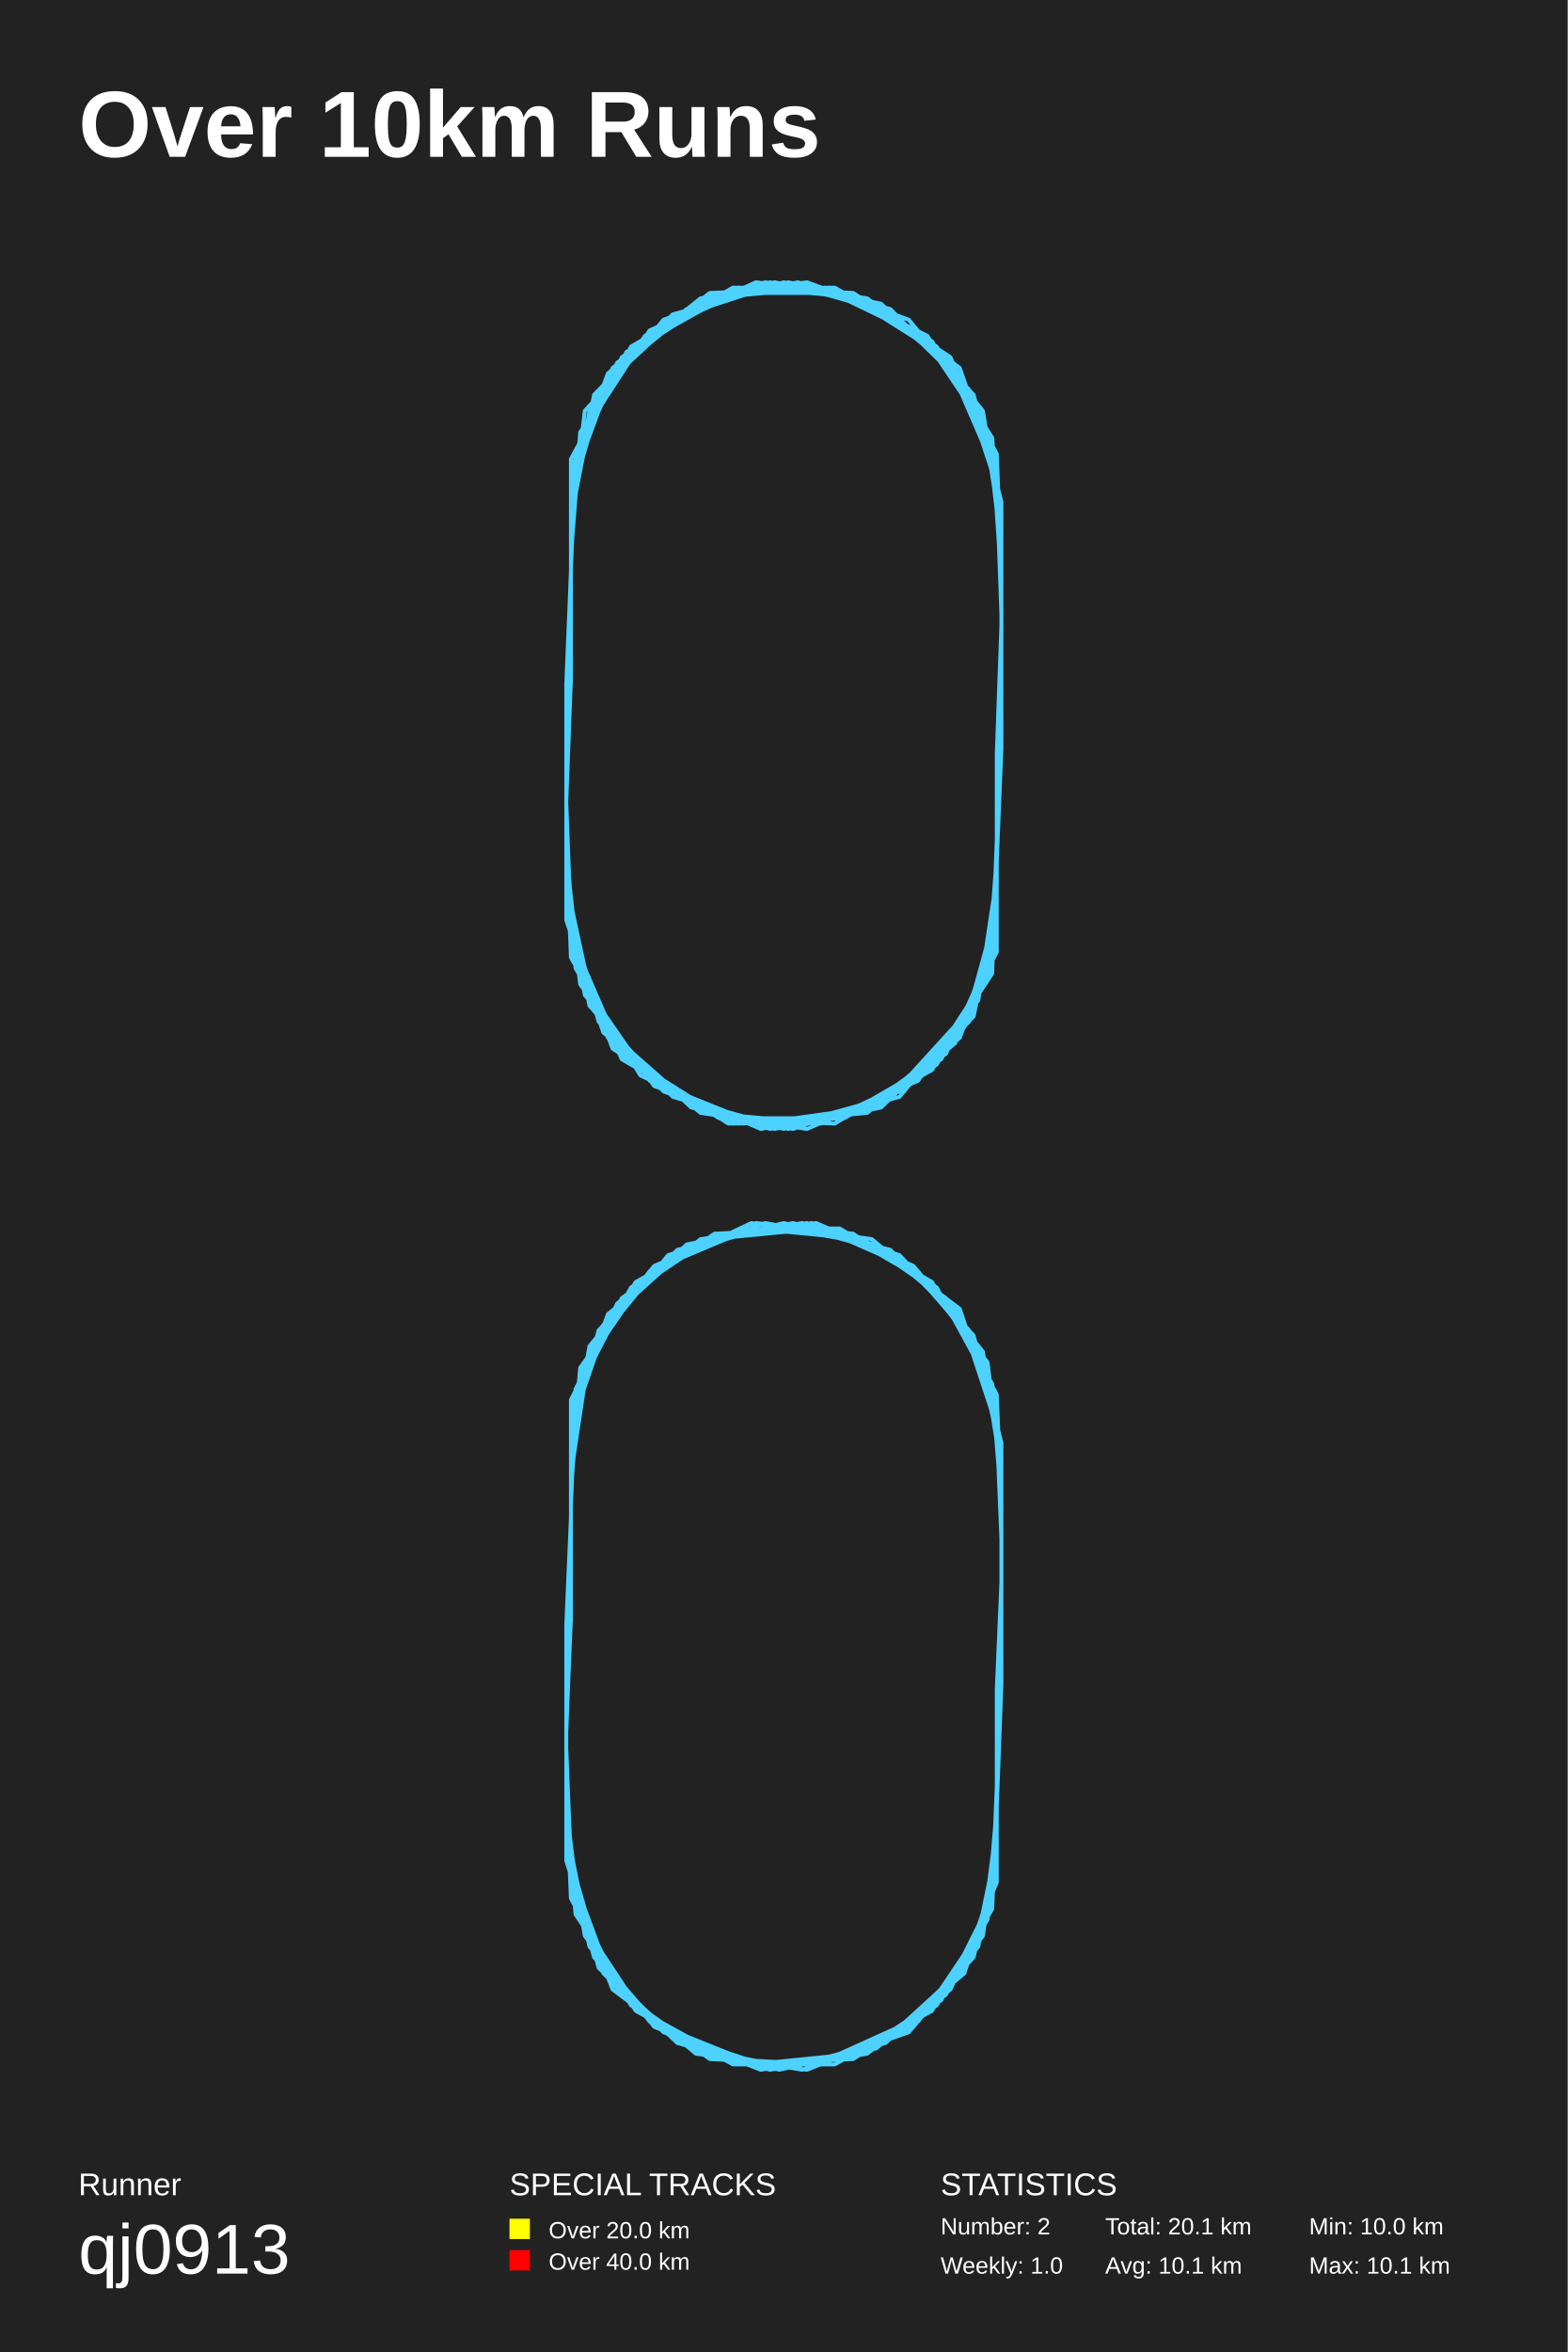
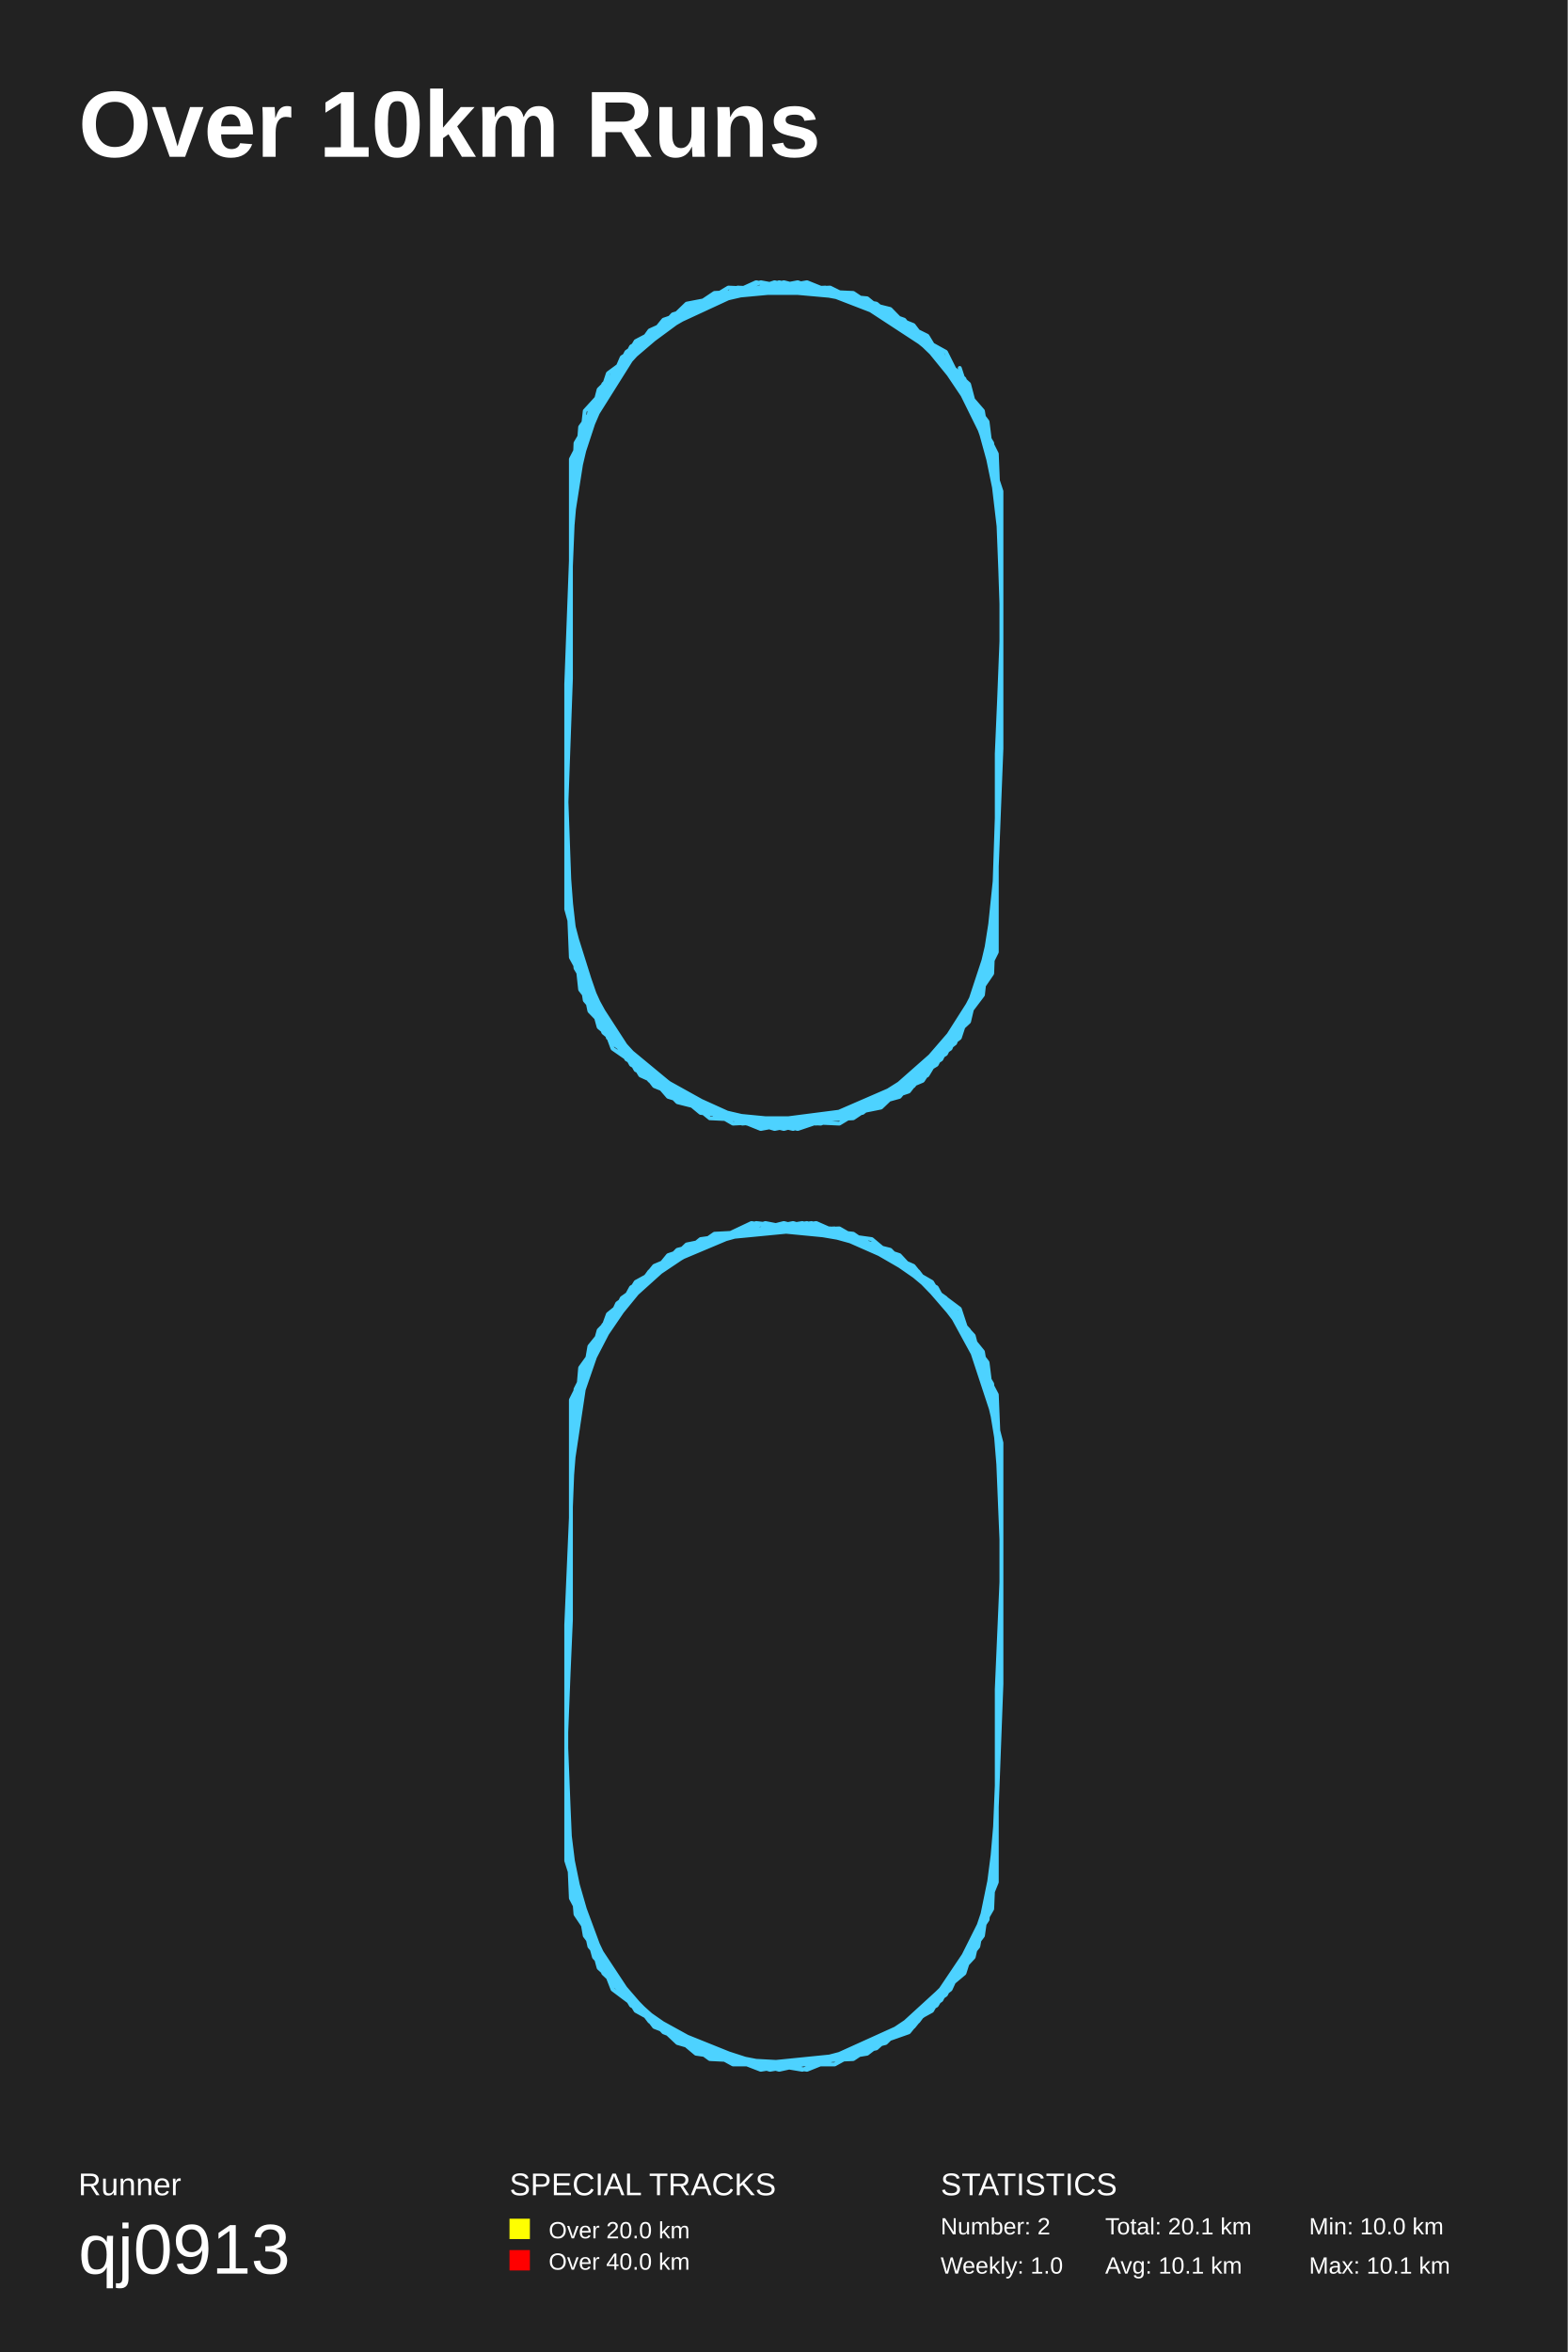
<svg xmlns="http://www.w3.org/2000/svg" baseProfile="full" height="300mm" version="1.1" viewBox="0,0,200,300" width="200mm">
  <defs />
  <rect fill="#222222" height="300" width="200" x="0" y="0" />
  <text fill="#FFFFFF" style="font-size:12px; font-family:Arial; font-weight:bold;" x="10" y="20">Over 10km Runs</text>
  <text fill="#FFFFFF" style="font-size:4px; font-family:Arial" x="10" y="280">Runner</text>
  <text fill="#FFFFFF" style="font-size:9px; font-family:Arial" x="10" y="290">qj0913</text>
  <text fill="#FFFFFF" style="font-size:4px; font-family:Arial" x="65" y="280">SPECIAL TRACKS</text>
  <rect fill="yellow" height="2.6" width="2.6" x="65" y="283" />
  <text fill="#FFFFFF" style="font-size:3px; font-family:Arial" x="70" y="285.5">Over 20.0 km</text>
  <rect fill="red" height="2.6" width="2.6" x="65" y="287" />
  <text fill="#FFFFFF" style="font-size:3px; font-family:Arial" x="70" y="289.5">Over 40.0 km</text>
  <text fill="#FFFFFF" style="font-size:4px; font-family:Arial" x="120" y="280">STATISTICS</text>
  <text fill="#FFFFFF" style="font-size:3px; font-family:Arial" x="120" y="285">Number: 2</text>
  <text fill="#FFFFFF" style="font-size:3px; font-family:Arial" x="120" y="290">Weekly: 1.0</text>
  <text fill="#FFFFFF" style="font-size:3px; font-family:Arial" x="141" y="285">Total: 20.1 km</text>
  <text fill="#FFFFFF" style="font-size:3px; font-family:Arial" x="141" y="290">Avg: 10.1 km</text>
  <text fill="#FFFFFF" style="font-size:3px; font-family:Arial" x="167" y="285">Min: 10.0 km</text>
  <text fill="#FFFFFF" style="font-size:3px; font-family:Arial" x="167" y="290">Max: 10.1 km</text>
-   <polyline fill="none" opacity="1" points="127.757,73.595 127.166,58.557 120.67,45.57 108.859,37.367 94.685,36.684 79.921,44.886 72.834,59.924 72.834,72.912 72.243,89.317 72.243,104.355 72.834,119.393 78.149,133.747 91.732,142.633 106.496,143.316 120.079,135.114 126.576,122.127 127.166,107.772 127.757,93.418 127.757,79.747 127.757,64.709 124.804,51.722 115.945,40.785 102.953,36.0 88.779,38.734 77.558,47.62 72.834,60.608 72.834,74.279 72.243,87.95 72.243,102.304 72.243,115.291 76.377,130.329 88.189,141.266 101.181,144.0 114.764,139.215 124.213,129.646 127.166,114.608 127.166,100.253 127.757,85.215 127.757,70.861 126.576,55.823 118.308,42.835 104.725,36.684 89.96,38.051 78.149,47.62 72.834,61.975 72.834,76.329 72.243,90.684 72.243,107.089 72.834,122.127 80.511,135.798 94.094,143.316 107.677,142.633 118.898,136.481 126.576,123.494 127.166,108.456 127.757,93.418 127.757,79.063 127.757,64.025 124.213,50.355 113.583,39.418 98.228,36.0 85.236,40.785 75.787,51.038 72.834,66.076 72.834,81.114 72.243,96.836 72.243,111.874 74.605,126.912 84.645,139.215 98.228,144.0 111.811,141.266 121.851,133.063 127.166,118.709 127.166,104.355 127.757,90 127.757,74.962 127.166,60.608 122.442,46.937 110.63,38.051 95.866,36.684 82.283,42.835 74.015,55.139 72.834,70.861 72.834,86.582 72.243,101.62 72.243,116.658 76.968,131.013 89.37,141.949 102.953,144.0 117.127,137.848 125.985,124.861 127.166,109.139 127.757,94.101 127.757,79.063 127.757,64.025 123.623,49.671 112.402,38.734 98.819,36.0 84.645,40.785 75.196,52.405 72.834,66.076 72.834,81.798 72.243,96.836 72.243,112.557 75.196,128.279 85.826,139.899 100.591,144.0 113.583,139.899 123.623,130.329 127.166,115.291 127.166,100.253 127.757,85.215 127.757,70.177 125.985,55.139 118.308,42.835 104.725,36.684 89.96,38.051 78.149,46.937 72.834,60.608 72.834,74.962 72.243,90 72.243,105.038 72.834,120.76 79.33,135.114 93.504,143.316 107.677,142.633 120.67,134.43 127.166,120.076 127.166,104.355 127.757,90 127.757,74.962 127.166,59.924 121.261,45.57 108.859,37.367 94.094,36.684 80.511,44.203 73.424,57.874 72.834,72.912 72.243,87.95 72.243,102.988 72.243,117.342 76.968,131.696 89.37,141.949 104.134,143.316 117.127,137.848 125.985,124.861 127.166,109.823 127.757,95.469 127.757,79.747 127.757,64.709 124.213,50.355 113.583,39.418 100.591,36.0 85.826,40.101 75.787,50.355 72.834,65.393 72.834,79.747 72.243,95.469 72.243,110.507 74.015,124.861 82.873,137.848 97.047,144.0 112.402,141.266 123.032,131.013 127.166,115.975 127.166,100.937 127.757,85.899 127.757,70.177 125.985,55.139 117.717,42.835 105.315,36.684 89.96,38.051 78.149,46.937 72.834,61.291 72.834,77.013 72.243,92.734 72.243,107.089 73.424,122.81 80.511,135.798 92.913,142.633 107.087,142.633 120.079,135.114 126.576,122.127 127.166,107.089 127.757,92.734 127.757,78.38 127.166,61.975 122.442,47.62 111.221,38.734 97.638,36.0 84.645,40.785 75.196,52.405 72.834,66.76 72.834,81.798 72.243,96.836 72.243,111.874 74.605,126.912 84.645,139.215 98.819,144.0 112.402,141.266 124.213,129.646 127.166,115.291 127.166,99.57 127.757,84.532 127.757,68.127 125.395,53.089 115.945,40.785 102.953,36.0 89.37,38.051 77.558,47.62 72.834,63.342 72.834,78.38 72.243,93.418 72.243,109.139 73.424,123.494 81.692,137.165 94.685,143.316 109.449,141.949 121.851,133.063 127.166,118.709 127.166,101.62 127.757,87.266 127.757,71.544 126.576,55.823 118.308,42.835 105.906,36.684 91.141,37.367 79.33,45.57 72.834,59.924 72.834,75.646 72.243,90 72.243,105.038 72.834,120.76 79.921,135.114 92.323,142.633 107.087,142.633 118.898,135.798 126.576,124.177 127.166,107.089 127.757,91.367 127.757,76.329 127.166,61.291 121.851,46.937 110.63,38.051 96.457,36.0 82.873,42.152 74.015,55.823 72.834,70.861 72.834,86.582 72.243,102.304 72.834,118.025 77.558,132.38 89.96,141.949 104.725,143.316 117.717,137.165 126.576,123.494 127.166,107.089 127.757,91.367 127.757,75.646 127.166,59.241 120.67,45.57 107.677,37.367 92.323,37.367 78.739,46.253 72.834,59.924 72.834,74.279 72.243,90 72.243,105.722 72.834,120.76 79.33,134.43 92.913,143.316 107.087,142.633 119.489,135.798 126.576,122.81 127.166,107.772 127.757,91.367 127.757,76.329 127.166,60.608 120.67,45.57 108.859,37.367 93.504,36.684 80.511,44.203 72.834,58.557 72.834,72.912 72.243,87.266 72.243,102.988 72.834,119.393 79.33,134.43 92.323,142.633 107.087,142.633 120.079,135.114 127.166,121.443 127.166,105.722 127.757,90 127.757,74.279 126.576,56.506 118.898,43.519 104.725,36.684 89.96,38.051 77.558,47.62 72.834,62.658 72.834,78.38 72.243,93.418 72.243,109.139 74.015,124.861 83.464,138.532 98.819,144.0 113.583,139.899 124.804,127.595 127.166,111.874 127.166,96.152 127.757,79.747 127.757,64.025 124.213,50.355 114.174,40.101 100,36.0 85.236,40.785 74.605,52.405 72.834,67.443 72.834,83.165 72.243,98.203 72.243,112.557 75.787,128.962 85.826,139.899 100,144.0 114.764,139.899 124.804,127.595 127.166,111.874 127.166,97.519 127.757,81.798 127.757,66.76 125.395,52.405 115.945,40.785 101.772,36.0 87.598,39.418 75.787,50.355 72.834,65.393 72.834,80.431 72.243,95.469 72.243,110.507 74.015,125.544 82.873,137.848 96.457,143.316 111.221,141.266 122.442,131.696 127.166,118.025 127.166,102.988 127.757,87.266 127.757,71.544 126.576,56.506 119.489,44.203 106.496,36.684 90.551,37.367 78.149,46.937 72.834,61.975 72.834,77.013 72.243,92.734 72.243,107.772 73.424,123.494 81.692,137.165 95.866,143.316 110.63,141.949 122.442,132.38 127.166,119.393 127.166,102.988 127.757,88.633 127.757,72.912 127.166,57.874 120.079,44.886 108.268,37.367" stroke="#4DD2FF" stroke-dasharray="none" stroke-linecap="round" stroke-linejoin="round" stroke-width="0.5" />
-   <polyline fill="none" opacity="1" points="72.243,209.317 72.243,223.671 72.834,238.709 78.149,253.063 88.779,261.949 102.953,264.0 116.536,258.532 124.804,248.279 127.166,234.608 127.166,220.253 127.757,205.899 127.757,191.544 126.576,177.19 119.489,164.203 106.496,156.684 92.323,157.367 80.511,164.203 73.424,177.19 72.834,192.228 72.834,205.899 72.243,220.937 72.243,233.924 75.196,248.279 84.645,259.215 97.047,264.0 110.04,261.949 120.67,254.43 126.576,242.81 127.166,227.772 127.757,213.418 127.757,199.747 127.757,186.076 124.804,171.722 115.945,161.468 102.953,156.0 88.189,158.734 77.558,168.304 72.834,181.975 72.834,195.646 72.243,209.317 72.243,222.988 72.243,237.342 76.377,250.329 86.417,260.582 98.228,264.0 110.63,261.949 121.261,253.747 126.576,242.127 127.166,228.456 127.757,214.101 127.757,201.798 127.757,186.76 125.395,172.405 116.536,161.468 104.725,156.684 90.551,158.051 79.33,165.57 73.424,177.874 72.834,190.861 72.834,204.532 72.243,217.519 72.243,231.19 74.015,244.861 81.102,256.481 93.504,263.316 106.496,263.316 118.898,256.481 125.985,244.177 127.166,230.507 127.757,214.785 127.757,201.114 127.757,186.76 125.395,173.089 117.127,162.152 104.725,156.684 91.141,157.367 79.33,165.57 72.834,178.557 72.834,192.228 72.834,205.899 72.243,218.886 72.243,233.241 75.196,247.595 83.464,258.532 95.866,263.316 109.449,261.949 120.079,255.114 126.576,242.81 127.166,229.823 127.166,216.152 127.757,201.798 127.757,188.127 125.985,173.772 117.127,162.152 105.315,156.684 91.141,157.367 79.33,165.57 73.424,177.19 72.834,190.861 72.834,205.899 72.243,218.886 72.243,233.241 74.605,246.912 82.873,257.848 94.685,263.316 106.496,263.316 119.489,255.798 125.395,246.228 127.166,232.557 127.166,218.886 127.757,205.215 127.757,192.228 127.166,177.874 120.67,165.57 108.859,157.367 96.457,156.0 83.464,161.468 75.196,171.722 72.834,185.393 72.834,199.063 72.243,212.734 72.243,225.722 72.834,240.076 78.149,253.747 88.189,261.266 102.362,264.0 115.355,259.215 124.213,249.646 127.166,236.658 127.166,222.988 127.757,209.317 127.757,194.279 127.166,179.924 121.851,166.937 111.811,158.734 97.638,156.0 85.236,160.101 75.196,172.405 72.834,186.76 72.834,200.431 72.243,215.469 72.243,228.456 72.834,242.127 79.33,254.43 89.96,261.949 102.362,264.0 115.945,259.215 124.804,248.279 127.166,235.291 127.166,222.988 127.757,209.317 127.757,195.646 127.166,181.975 123.623,169.671 114.764,160.101 102.362,156.0 89.96,158.051 78.739,166.253 73.424,177.874 72.834,190.861 72.834,203.848 72.243,217.519 72.243,231.19 74.015,244.861 80.511,255.798 92.323,262.633 104.725,263.316 116.536,258.532 125.395,246.912 127.166,234.608 127.166,220.937 127.757,207.95 127.757,194.279 127.166,181.291 122.442,166.937 112.402,159.418 100,156.0 86.417,159.418 76.377,169.671 72.834,182.658 72.834,195.646 72.243,209.317 72.243,223.671 72.243,236.658 75.787,249.646 84.645,259.215 97.047,264.0 109.449,261.949 120.079,255.114 126.576,242.81 127.166,228.456 127.166,215.469 127.757,201.798 127.757,187.443 125.395,173.089 116.536,161.468 103.543,156.0 89.96,158.051 78.739,166.253 72.834,179.924 72.834,194.279 72.243,208.633 72.243,223.671 72.834,237.342 76.968,251.696 86.417,260.582 99.409,264.0 111.811,261.266 122.442,251.696 127.166,240.076 127.166,226.405 127.757,213.418 127.757,199.747 127.757,186.076 125.395,173.089 117.717,162.835 105.906,156.684 92.323,157.367 81.102,163.519 74.015,175.139 72.834,187.443 72.834,201.798 72.243,215.469 72.243,229.823 73.424,242.81 79.33,254.43 91.141,262.633 104.134,263.316 117.127,257.848 125.395,246.912 127.166,234.608 127.166,220.253 127.757,205.899 127.757,192.228 127.166,177.874 120.67,165.57 110.04,158.051 95.866,156.684 82.873,162.152 74.015,174.456 72.834,188.127 72.834,201.798 72.243,216.152 72.243,230.507 74.015,244.861 81.692,256.481 94.094,263.316 107.677,262.633 119.489,255.798 126.576,243.494 127.166,229.823 127.166,215.469 127.757,201.798 127.757,186.76 125.395,172.405 116.536,161.468 102.953,156.0 89.96,158.051 79.33,165.57 72.834,179.241 72.834,193.595 72.243,207.266 72.243,220.253 72.243,234.608 75.196,248.279 84.055,258.532 98.228,264.0 111.811,261.266 123.032,251.013 127.166,238.709 127.166,224.355 127.757,210.684 127.757,196.329 127.166,181.975 122.442,167.62 111.811,158.734 95.866,156.0 82.873,162.152 74.015,174.456 72.834,188.127 72.834,201.798 72.243,215.469 72.243,229.823 73.424,244.177 81.692,256.481 94.094,263.316 108.859,262.633 120.079,255.114 126.576,242.127 127.166,227.772 127.757,214.101 127.757,199.063 127.757,185.393 124.213,170.355 114.764,160.101 101.181,156.0 87.598,158.734 76.968,168.987 72.834,182.658 72.834,196.329 72.243,212.051 72.243,226.405 72.834,240.76 79.33,254.43 90.551,262.633 104.134,263.316 117.717,257.165 125.985,244.861 127.166,230.507 127.166,216.152 127.757,203.165 127.757,188.127 125.985,173.772 116.536,161.468 104.134,156.0 89.37,158.051 77.558,167.62 72.834,180.608 72.834,194.962 72.243,209.317 72.243,222.988 72.834,238.025 76.377,251.013 87.007,260.582 99.409,264.0 112.993,260.582 124.213,249.646 127.166,235.291 127.166,220.253 127.757,205.215 127.757,190.861 126.576,176.506 118.898,163.519 107.087,156.684 92.323,157.367 80.511,164.203 73.424,177.874 72.834,191.544 72.834,206.582 72.243,220.253 72.243,234.608 75.196,248.279 84.645,259.215 99.409,264.0 112.402,260.582 123.032,251.696 127.166,238.709 127.166,223.671 127.757,209.317 127.757,194.279 127.166,179.924 121.851,166.937 111.221,158.051 96.457,156.0 82.873,162.152 74.015,175.139 72.834,190.177 72.834,204.532 72.243,218.886 72.243,232.557 74.605,246.912 82.873,257.848 96.457,263.316 109.449,261.949 120.67,254.43 126.576,242.127 127.166,228.456 127.757,213.418 127.757,198.38 127.757,184.025 124.213,170.355 113.583,159.418 100,156.0 85.236,160.101 75.196,172.405 72.834,188.127 72.834,203.165 72.243,219.57 72.243,234.608" stroke="#4DD2FF" stroke-dasharray="none" stroke-linecap="round" stroke-linejoin="round" stroke-width="0.5" />
+   <polyline fill="none" opacity="1" points="127.166,60.608 122.442,47.62 111.811,38.734 97.047,36.0 82.873,42.152 73.424,57.19 72.834,70.177 72.834,85.899 72.243,100.937 72.243,115.975 76.377,131.013 89.37,141.949 103.543,143.316 117.717,137.165 125.985,124.177 127.166,111.19 127.166,96.152 127.757,83.165 127.757,68.127 125.985,53.772 117.717,42.835 105.315,36.684 91.141,37.367 79.921,44.886 73.424,57.874 72.834,71.544 72.834,85.215 72.243,99.57 72.243,111.874 74.605,127.595 85.236,139.899 98.819,144.0 112.402,141.266 122.442,131.696 127.166,117.342 127.166,102.988 127.757,88.633 127.757,73.595 127.166,58.557 120.079,44.886 107.677,37.367 92.913,36.684 79.921,44.886 72.834,59.241 72.834,73.595 72.243,87.95 72.243,103.671 72.834,118.709 78.149,133.063 91.732,142.633 104.725,143.316 116.536,138.532 125.395,126.912 127.166,111.19 127.166,96.152 127.757,82.481 127.757,66.76 125.395,52.405 115.945,41.468 101.772,36.0 87.598,38.734 76.968,48.987 72.834,62.658 72.834,77.696 72.243,93.418 72.243,109.139 73.424,123.494 81.692,137.165 95.275,143.316 108.859,142.633 120.079,135.114 126.576,122.127 127.166,107.089 127.757,92.734 127.757,77.696 127.757,63.342 123.623,49.671 112.993,39.418 98.819,36.0 84.645,40.785 75.196,52.405 72.834,67.443 72.834,82.481 72.243,98.203 72.243,113.924 75.196,128.279 86.417,140.582 100,144.0 114.764,139.899 124.804,127.595 127.166,112.557 127.166,96.836 127.757,81.798 127.757,66.76 124.804,52.405 115.355,40.785 101.772,36.0 87.007,39.418 76.377,49.671 72.834,63.342 72.834,79.063 72.243,94.101 72.243,109.823 74.015,125.544 82.873,137.848 97.047,144.0 111.221,141.266 121.851,133.063 127.166,118.025 127.166,102.988 127.757,87.95 127.757,72.228 127.166,57.874 120.67,44.886 107.087,37.367 92.913,36.684 80.511,44.203 73.424,57.874 72.834,72.228 72.834,86.582 72.243,101.62 72.834,118.025 76.968,131.696 90.551,142.633 104.725,143.316 118.308,137.165 126.576,123.494 127.166,107.772 127.757,92.734 127.757,78.38 127.757,62.658 123.032,48.304 111.811,38.734 97.047,36.0 82.873,42.152 74.015,54.456 72.834,69.494 72.834,85.215 72.243,99.57 72.243,114.608 75.196,128.962 86.417,140.582 101.181,144.0 114.764,139.215 124.804,127.595 127.166,113.241 127.166,98.886 127.757,82.481 127.757,67.443 125.395,53.089 116.536,41.468 102.953,36.0 88.779,38.734 77.558,48.304 72.834,62.658 72.834,77.013 72.243,92.051 72.243,107.772 72.834,122.127 79.921,135.114 94.685,143.316 109.449,141.949 121.261,133.747 127.166,119.393 127.166,103.671 127.757,88.633 127.757,72.912 127.166,57.874 120.079,44.886 108.268,37.367 92.913,36.684 79.921,44.886 72.834,58.557 72.834,73.595 72.243,89.317 72.243,104.355 72.834,119.393 78.149,133.747 89.96,141.949 104.134,143.316 117.717,137.165 125.985,124.861 127.166,110.507 127.757,95.469 127.757,80.431 127.757,64.709 123.623,49.671 113.583,39.418 100,36.0 87.007,39.418 76.377,49.671 72.834,64.025 72.834,79.063 72.243,93.418 72.243,109.139 73.424,123.494 82.283,137.165 95.866,143.316 110.04,141.949 122.442,132.38 127.166,118.025 127.166,102.304 127.757,87.95 127.757,70.861 126.576,56.506 118.308,42.835 105.906,36.684 92.323,37.367 79.33,45.57 72.834,60.608 72.834,75.646 72.243,90.684 72.243,105.722 72.834,120.76 79.33,134.43 92.323,142.633 107.087,143.316 119.489,135.798 126.576,122.127 127.166,104.355 127.757,90 127.757,74.279 127.166,59.241 120.079,44.886 108.859,37.367 94.094,36.684 81.102,43.519 73.424,56.506 72.834,71.544 72.243,87.266 72.243,102.304 72.834,118.025 77.558,131.696 89.96,141.949 104.134,143.316 117.127,137.848 125.395,126.912 127.166,109.823 127.757,94.785 127.757,79.747 127.757,64.709 123.623,48.987 112.993,39.418 99.409,36.0 85.826,40.101 74.605,52.405 72.834,68.127 72.834,83.848 72.243,99.57 72.243,114.608 76.377,130.329 87.007,140.582 101.772,144.0 115.945,139.215 125.395,126.912 127.166,110.507 127.757,94.785 127.757,78.38 127.757,62.658 122.442,47.62 110.63,38.051 95.866,36.684 81.102,43.519 73.424,57.19 72.834,71.544 72.834,86.582 72.243,102.988 72.834,117.342 77.558,132.38 90.551,141.949 104.725,143.316 117.717,137.848 125.395,126.228 127.166,110.507 127.757,94.785 127.757,79.063 127.757,63.342 123.032,48.304 111.221,38.734 96.457,36.0 82.873,42.152 74.015,55.823 72.834,69.494 72.834,84.532 72.243,99.57 72.243,115.291 76.968,131.696 89.37,141.949 104.134,143.316 117.717,137.165 126.576,124.177 127.166,109.139 127.757,92.734 127.757,77.013 127.166,59.241 121.261,46.253 107.677,37.367 92.913,37.367 79.921,44.886 72.834,59.241 72.834,75.646 72.243,90.684 72.243,106.405 72.834,121.443 81.102,136.481 95.275,143.316 111.221,141.266 123.623,130.329 127.166,115.291 127.166,99.57 127.757,83.165 127.757,67.443 125.395,53.089 116.536,41.468 102.953,36.0 87.598,38.734 76.377,49.671 72.834,64.709 72.834,79.747 72.243,95.469 72.243,109.823 74.015,126.228 83.464,138.532 97.047,144.0 111.811,141.266 123.623,130.329 127.166,115.291 127.166,100.253 127.757,84.532 127.757,70.177 125.985,55.139 117.717,42.835 105.315,36.684 90.551,38.051 77.558,47.62 72.834,61.975 72.834,77.013 72.243,92.734 72.243,107.089 73.424,122.81 80.511,135.798 93.504,143.316 107.677,142.633 120.67,134.43 127.166,121.443 127.166,106.405 127.757,90.684 127.757,74.962 127.166,59.241 121.261,46.253 109.449,38.051 94.094,36.684 79.921,44.886 72.834,58.557 72.834,73.595 72.243,89.317 72.243,105.038 72.834,120.076 79.33,134.43 92.323,142.633 107.677,142.633 120.079,135.114 126.576,122.127 127.166,106.405 127.757,90.684 127.757,76.329 127.166,61.291 122.442,46.937" stroke="#4DD2FF" stroke-dasharray="none" stroke-linecap="round" stroke-linejoin="round" stroke-width="0.5" />
+   <polyline fill="none" opacity="1" points="72.243,223.671 72.834,238.709 78.149,253.063 88.779,261.949 102.953,264.0 116.536,258.532 124.804,248.279 127.166,234.608 127.166,220.253 127.757,205.899 127.757,191.544 126.576,177.19 119.489,164.203 106.496,156.684 92.323,157.367 80.511,164.203 73.424,177.19 72.834,192.228 72.834,205.899 72.243,220.937 72.243,233.924 75.196,248.279 84.645,259.215 97.047,264.0 110.04,261.949 120.67,254.43 126.576,242.81 127.166,227.772 127.757,213.418 127.757,199.747 127.757,186.076 124.804,171.722 115.945,161.468 102.953,156.0 88.189,158.734 77.558,168.304 72.834,181.975 72.834,195.646 72.243,209.317 72.243,222.988 72.243,237.342 76.377,250.329 86.417,260.582 98.228,264.0 110.63,261.949 121.261,253.747 126.576,242.127 127.166,228.456 127.757,214.101 127.757,201.798 127.757,186.76 125.395,172.405 116.536,161.468 104.725,156.684 90.551,158.051 79.33,165.57 73.424,177.874 72.834,190.861 72.834,204.532 72.243,217.519 72.243,231.19 74.015,244.861 81.102,256.481 93.504,263.316 106.496,263.316 118.898,256.481 125.985,244.177 127.166,230.507 127.757,214.785 127.757,201.114 127.757,186.76 125.395,173.089 117.127,162.152 104.725,156.684 91.141,157.367 79.33,165.57 72.834,178.557 72.834,192.228 72.834,205.899 72.243,218.886 72.243,233.241 75.196,247.595 83.464,258.532 95.866,263.316 109.449,261.949 120.079,255.114 126.576,242.81 127.166,229.823 127.166,216.152 127.757,201.798 127.757,188.127 125.985,173.772 117.127,162.152 105.315,156.684 91.141,157.367 79.33,165.57 73.424,177.19 72.834,190.861 72.834,205.899 72.243,218.886 72.243,233.241 74.605,246.912 82.873,257.848 94.685,263.316 106.496,263.316 119.489,255.798 125.395,246.228 127.166,232.557 127.166,218.886 127.757,205.215 127.757,192.228 127.166,177.874 120.67,165.57 108.859,157.367 96.457,156.0 83.464,161.468 75.196,171.722 72.834,185.393 72.834,199.063 72.243,212.734 72.243,225.722 72.834,240.076 78.149,253.747 88.189,261.266 102.362,264.0 115.355,259.215 124.213,249.646 127.166,236.658 127.166,222.988 127.757,209.317 127.757,194.279 127.166,179.924 121.851,166.937 111.811,158.734 97.638,156.0 85.236,160.101 75.196,172.405 72.834,186.76 72.834,200.431 72.243,215.469 72.243,228.456 72.834,242.127 79.33,254.43 89.96,261.949 102.362,264.0 115.945,259.215 124.804,248.279 127.166,235.291 127.166,222.988 127.757,209.317 127.757,195.646 127.166,181.975 123.623,169.671 114.764,160.101 102.362,156.0 89.96,158.051 78.739,166.253 73.424,177.874 72.834,190.861 72.834,203.848 72.243,217.519 72.243,231.19 74.015,244.861 80.511,255.798 92.323,262.633 104.725,263.316 116.536,258.532 125.395,246.912 127.166,234.608 127.166,220.937 127.757,207.95 127.757,194.279 127.166,181.291 122.442,166.937 112.402,159.418 100,156.0 86.417,159.418 76.377,169.671 72.834,182.658 72.834,195.646 72.243,209.317 72.243,223.671 72.243,236.658 75.787,249.646 84.645,259.215 97.047,264.0 109.449,261.949 120.079,255.114 126.576,242.81 127.166,228.456 127.166,215.469 127.757,201.798 127.757,187.443 125.395,173.089 116.536,161.468 103.543,156.0 89.96,158.051 78.739,166.253 72.834,179.924 72.834,194.279 72.243,208.633 72.243,223.671 72.834,237.342 76.968,251.696 86.417,260.582 99.409,264.0 111.811,261.266 122.442,251.696 127.166,240.076 127.166,226.405 127.757,213.418 127.757,199.747 127.757,186.076 125.395,173.089 117.717,162.835 105.906,156.684 92.323,157.367 81.102,163.519 74.015,175.139 72.834,187.443 72.834,201.798 72.243,215.469 72.243,229.823 73.424,242.81 79.33,254.43 91.141,262.633 104.134,263.316 117.127,257.848 125.395,246.912 127.166,234.608 127.166,220.253 127.757,205.899 127.757,192.228 127.166,177.874 120.67,165.57 110.04,158.051 95.866,156.684 82.873,162.152 74.015,174.456 72.834,188.127 72.834,201.798 72.243,216.152 72.243,230.507 74.015,244.861 81.692,256.481 94.094,263.316 107.677,262.633 119.489,255.798 126.576,243.494 127.166,229.823 127.166,215.469 127.757,201.798 127.757,186.76 125.395,172.405 116.536,161.468 102.953,156.0 89.96,158.051 79.33,165.57 72.834,179.241 72.834,193.595 72.243,207.266 72.243,220.253 72.243,234.608 75.196,248.279 84.055,258.532 98.228,264.0 111.811,261.266 123.032,251.013 127.166,238.709 127.166,224.355 127.757,210.684 127.757,196.329 127.166,181.975 122.442,167.62 111.811,158.734 95.866,156.0 82.873,162.152 74.015,174.456 72.834,188.127 72.834,201.798 72.243,215.469 72.243,229.823 73.424,244.177 81.692,256.481 94.094,263.316 108.859,262.633 120.079,255.114 126.576,242.127 127.166,227.772 127.757,214.101 127.757,199.063 127.757,185.393 124.213,170.355 114.764,160.101 101.181,156.0 87.598,158.734 76.968,168.987 72.834,182.658 72.834,196.329 72.243,212.051 72.243,226.405 72.834,240.76 79.33,254.43 90.551,262.633 104.134,263.316 117.717,257.165 125.985,244.861 127.166,230.507 127.166,216.152 127.757,203.165 127.757,188.127 125.985,173.772 116.536,161.468 104.134,156.0 89.37,158.051 77.558,167.62 72.834,180.608 72.834,194.962 72.243,209.317 72.243,222.988 72.834,238.025 76.377,251.013 87.007,260.582 99.409,264.0 112.993,260.582 124.213,249.646 127.166,235.291 127.166,220.253 127.757,205.215 127.757,190.861 126.576,176.506 118.898,163.519 107.087,156.684 92.323,157.367 80.511,164.203 73.424,177.874 72.834,191.544 72.834,206.582 72.243,220.253 72.243,234.608 75.196,248.279 84.645,259.215 99.409,264.0 112.402,260.582 123.032,251.696 127.166,238.709 127.166,223.671 127.757,209.317 127.757,194.279 127.166,179.924 121.851,166.937 111.221,158.051 96.457,156.0 82.873,162.152 74.015,175.139 72.834,190.177 72.834,204.532 72.243,218.886 72.243,232.557 74.605,246.912 82.873,257.848 96.457,263.316 109.449,261.949 120.67,254.43 126.576,242.127 127.166,228.456 127.757,213.418 127.757,198.38 127.757,184.025 124.213,170.355 113.583,159.418 100,156.0 85.236,160.101 75.196,172.405 72.834,188.127 72.834,203.165 72.243,219.57" stroke="#4DD2FF" stroke-dasharray="none" stroke-linecap="round" stroke-linejoin="round" stroke-width="0.5" />
</svg>
